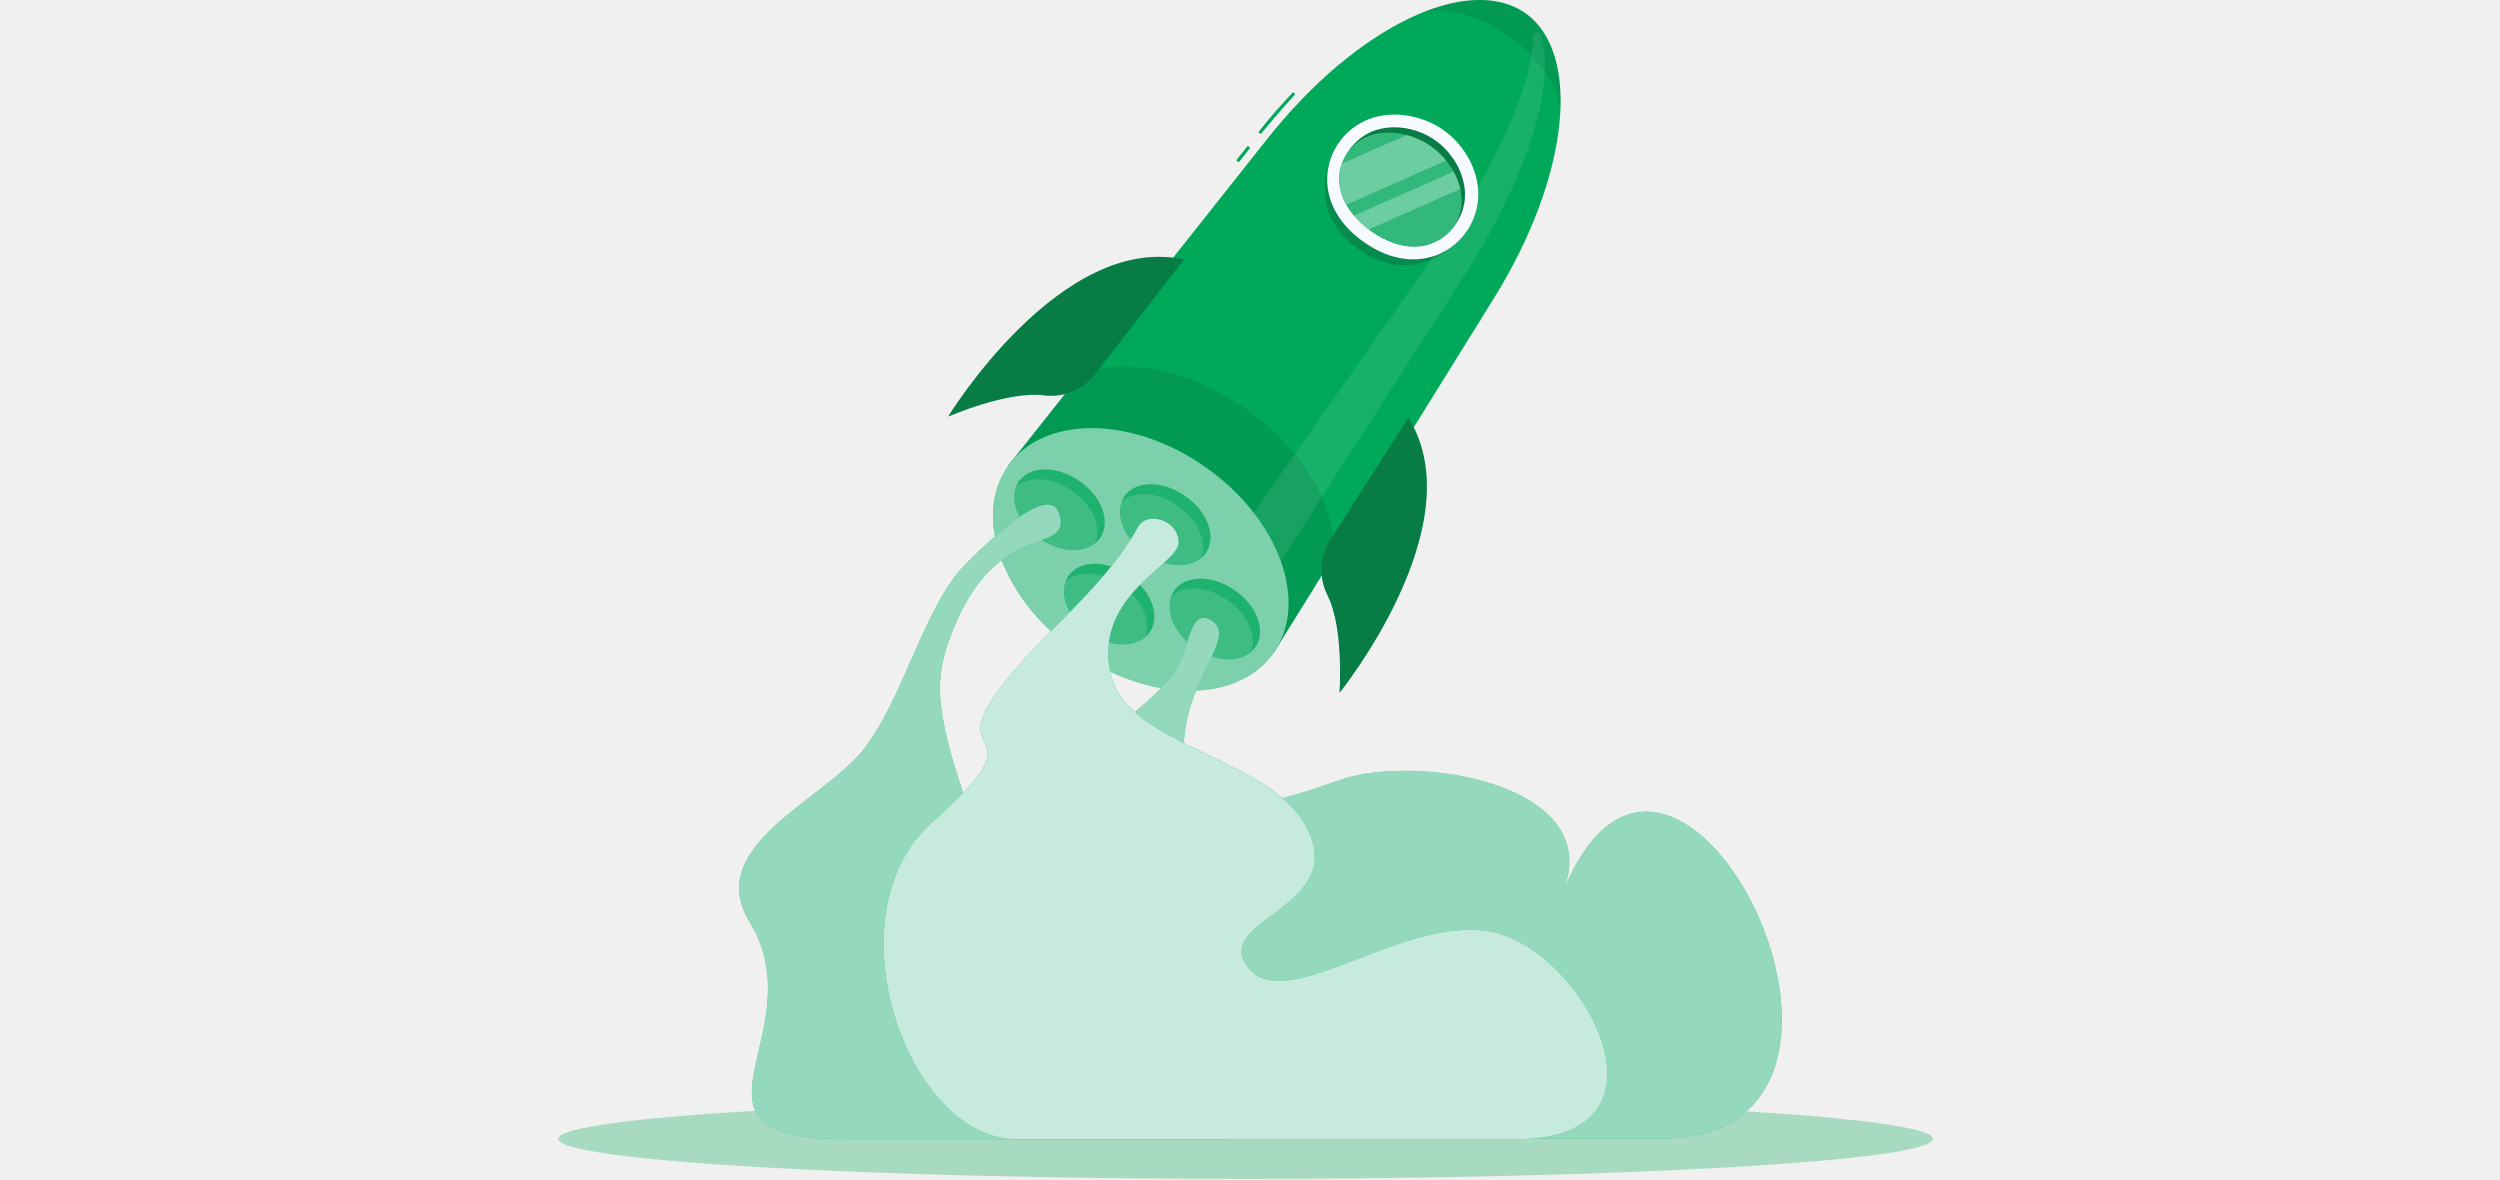
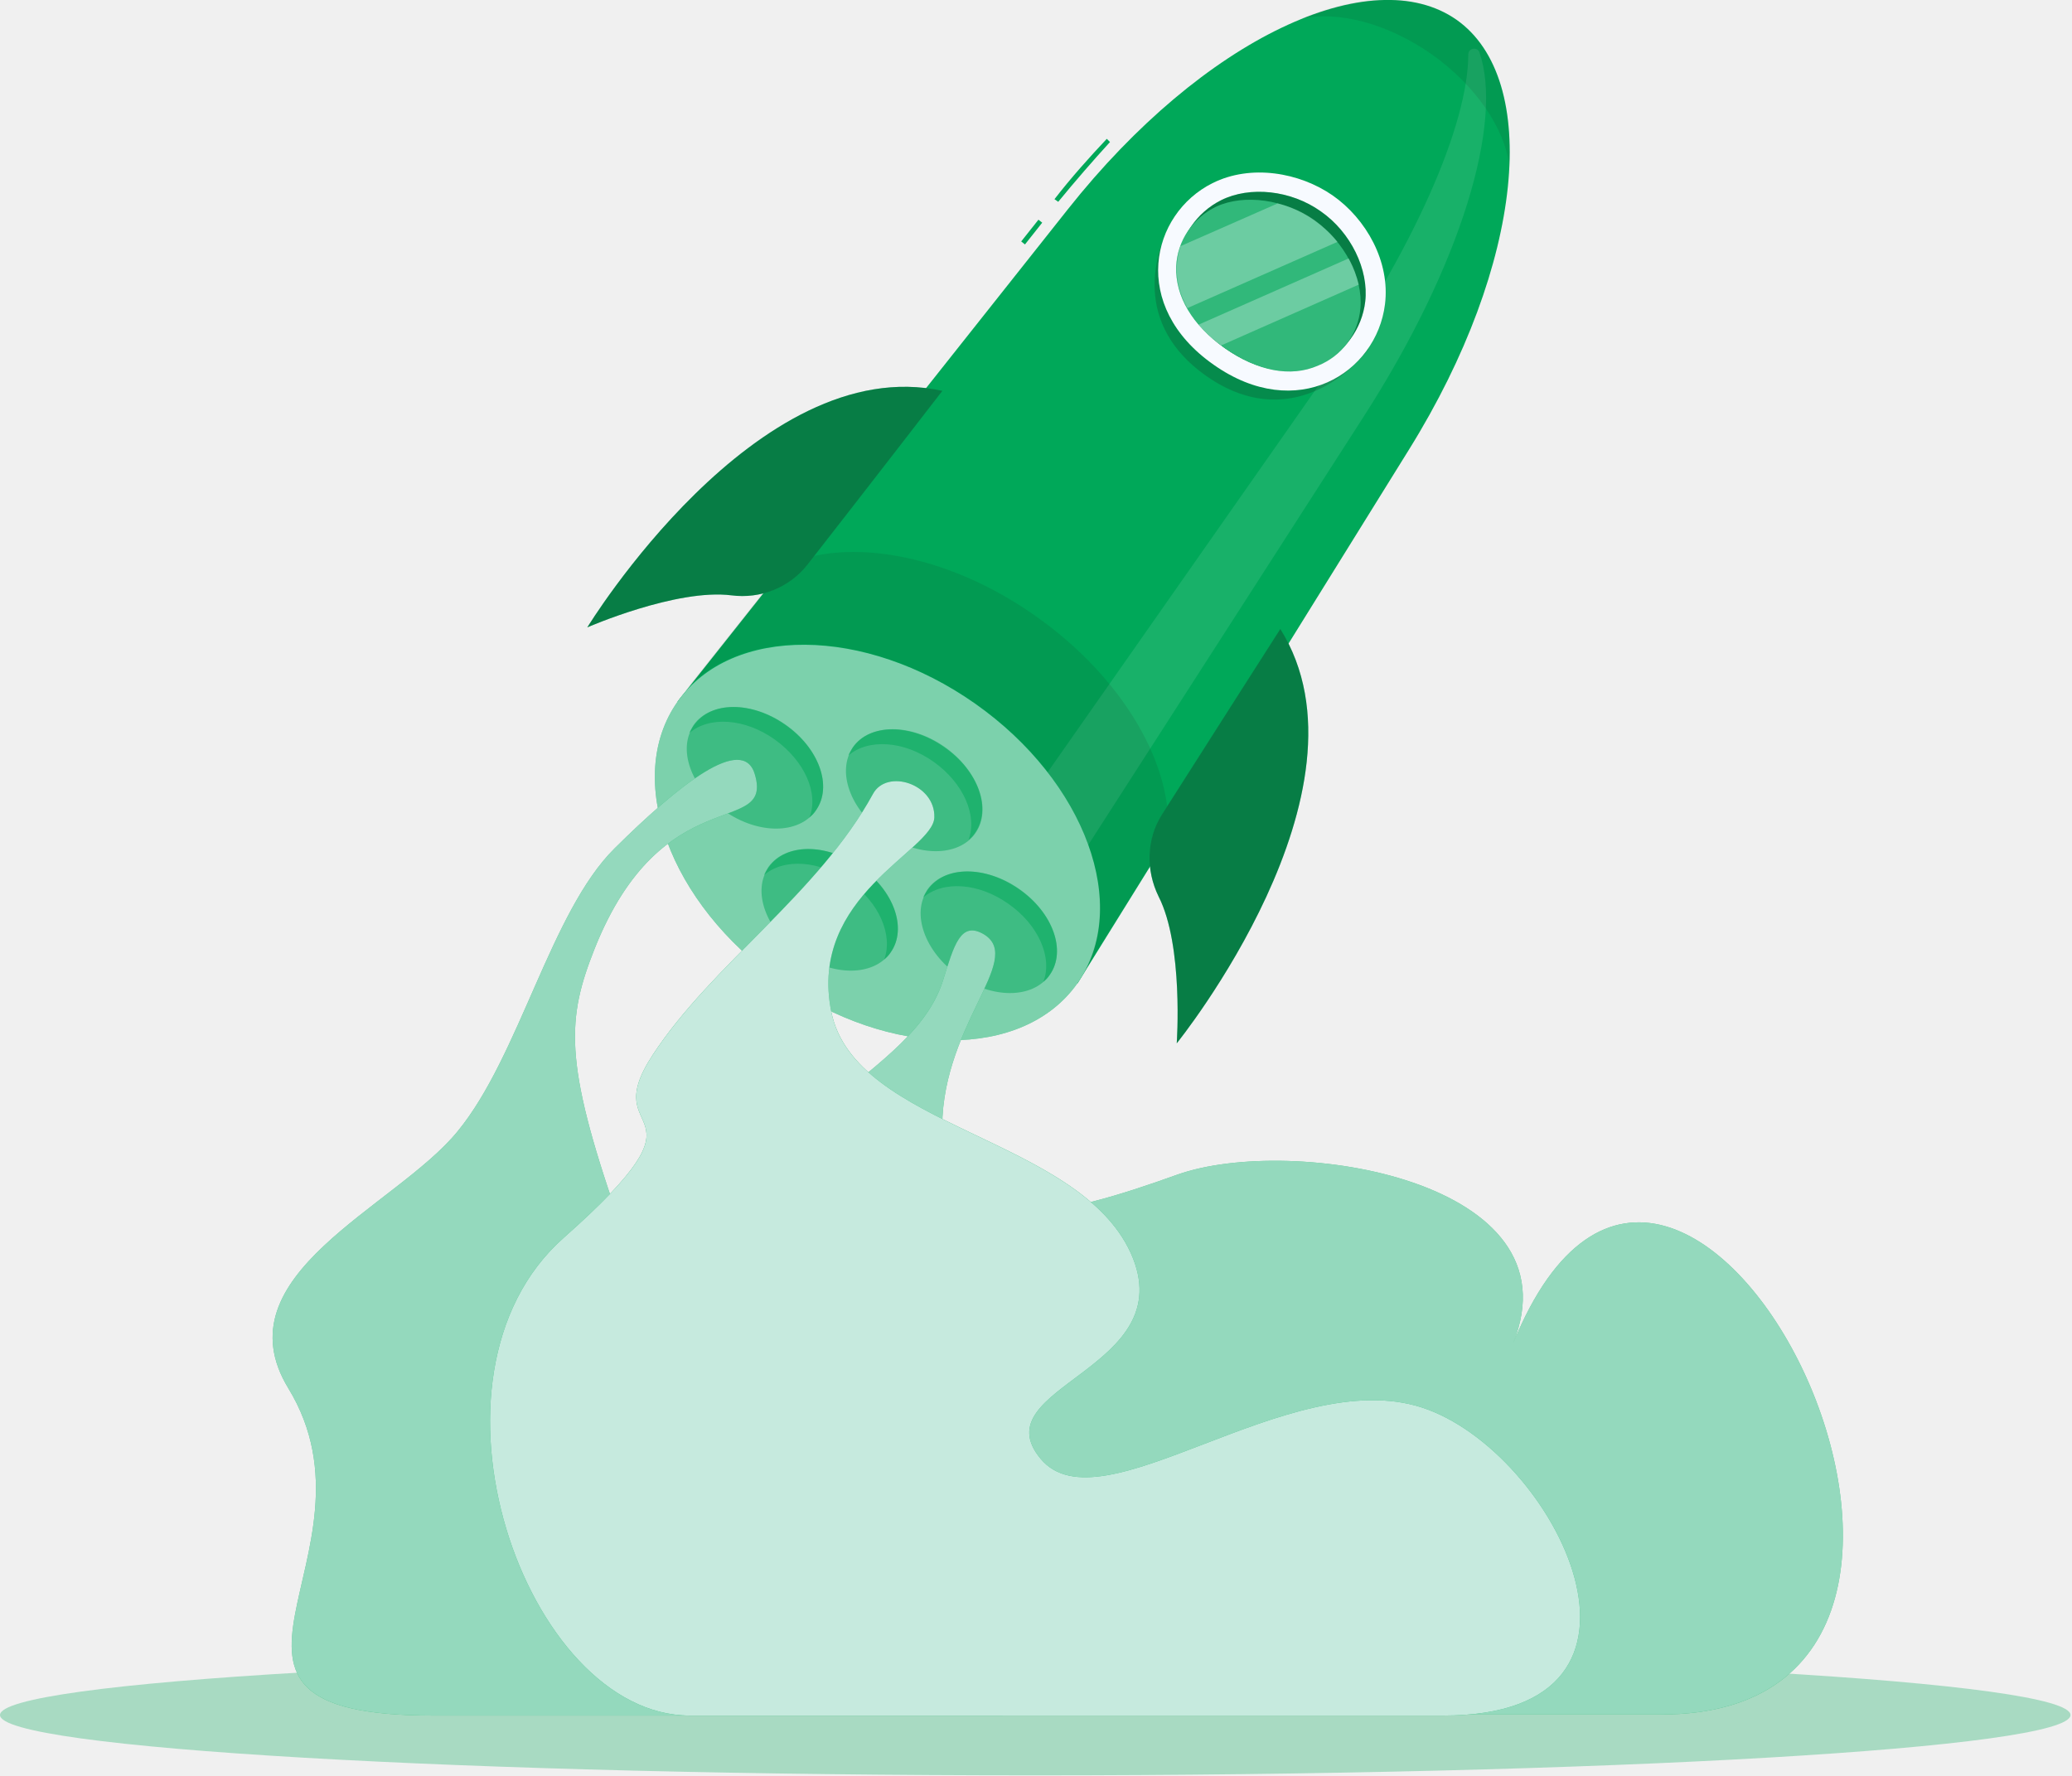
- <svg xmlns="http://www.w3.org/2000/svg" width="318" height="150" viewBox="0 0 318 150" fill="none">
-   <g clip-path="url(#clip0_68_4515)">
-     <path d="M158.437 149.955C206.727 149.955 245.874 147.673 245.874 144.859C245.874 142.044 206.727 139.762 158.437 139.762C110.147 139.762 71 142.044 71 144.859C71 147.673 110.147 149.955 158.437 149.955Z" fill="#00A859" fill-opacity="0.3" />
-     <path d="M160.376 17.047L160.061 16.822C161.458 15.018 162.992 13.304 164.48 11.726L164.75 11.996C163.307 13.575 161.819 15.289 160.376 17.047Z" fill="#00A859" />
-     <path d="M158.707 18.557L157.25 20.394L157.568 20.647L159.025 18.809L158.707 18.557Z" fill="#00A859" />
-     <path d="M190.003 37.974C199.788 22.234 201.141 6.675 194.016 1.669C186.846 -3.337 172.687 3.157 161.188 17.679L128.224 59.26L162 83.073L190.003 37.974Z" fill="#00A859" />
-     <path opacity="0.1" d="M186.125 35.268L157.445 79.871L153.928 73.151L182.427 32.471C190.499 20.971 195.008 10.463 195.008 4.6C195.008 4.059 195.775 3.924 195.955 4.42C197.985 10.283 194.467 22.324 186.125 35.268Z" fill="#F7FAFF" />
-     <path d="M161.995 83.057C166.556 76.581 162.692 66.006 153.366 59.438C144.041 52.869 132.784 52.794 128.224 59.27C123.663 65.746 127.527 76.32 136.853 82.889C146.178 89.458 157.435 89.533 161.995 83.057Z" fill="#00A859" />
-     <path opacity="0.5" d="M161.995 83.057C166.556 76.581 162.692 66.006 153.366 59.438C144.041 52.869 132.784 52.794 128.224 59.27C123.663 65.746 127.527 76.32 136.853 82.889C146.178 89.458 157.435 89.533 161.995 83.057Z" fill="#F7FAFF" />
-     <path opacity="0.1" d="M158.482 52.044C151.087 46.813 142.654 45.325 137.288 47.76L128.901 58.313C133.861 52.766 144.458 53.172 153.342 59.396C162.225 65.619 166.148 75.496 162.586 82.035L169.62 70.761C170.207 64.853 165.968 57.321 158.482 52.044Z" fill="#191919" />
-     <path opacity="0.2" d="M170.342 18.085C168.268 21.332 166.734 27.42 172.867 31.75C178.955 36.034 184.186 32.562 186.576 29.495L170.342 18.085Z" fill="#191919" />
-     <path d="M187.974 25.707C187.252 31.524 180.533 35.764 173.499 30.803C166.419 25.842 168.177 18.085 173.408 15.469C176.655 13.845 180.759 14.567 183.555 16.506C186.395 18.491 188.425 22.099 187.974 25.707Z" fill="#F7FAFF" />
-     <path d="M174.446 29.405C171.695 27.465 170.297 24.94 170.477 22.324C170.658 20.024 172.056 17.95 174.13 16.912C176.565 15.694 180.037 16.055 182.562 17.859C185.088 19.618 186.621 22.775 186.305 25.481C186.035 27.781 184.547 29.811 182.472 30.758C180.082 31.84 177.196 31.344 174.446 29.405Z" fill="#00A859" />
-     <path opacity="0.3" d="M174.446 29.405C171.695 27.465 170.297 24.94 170.477 22.324C170.658 20.024 172.056 17.95 174.13 16.912C176.565 15.694 180.037 16.055 182.562 17.859C185.088 19.618 186.621 22.775 186.305 25.481C186.035 27.781 184.547 29.811 182.472 30.758C180.082 31.84 177.196 31.344 174.446 29.405Z" fill="#191919" />
-     <path d="M174.446 29.405C171.695 27.465 170.252 25.03 170.342 22.505C170.432 20.34 171.74 18.401 173.724 17.453C176.069 16.371 179.496 16.822 182.021 18.626C184.547 20.385 186.125 23.452 185.899 26.022C185.719 28.232 184.321 30.081 182.292 30.893C179.992 31.885 177.196 31.344 174.446 29.405Z" fill="#00A859" />
-     <path opacity="0.2" d="M174.446 29.405C171.695 27.465 170.252 25.03 170.342 22.505C170.432 20.34 171.74 18.401 173.724 17.453C176.069 16.371 179.496 16.822 182.021 18.626C184.547 20.385 186.125 23.452 185.899 26.022C185.719 28.232 184.321 30.081 182.292 30.893C179.992 31.885 177.196 31.344 174.446 29.405Z" fill="#F7FAFF" />
-     <path opacity="0.3" d="M183.96 20.43L171.289 26.022C170.658 24.895 170.342 23.722 170.387 22.505C170.432 21.918 170.522 21.332 170.703 20.791L178.91 17.183C180.037 17.453 181.119 17.95 182.066 18.626C182.788 19.167 183.419 19.753 183.96 20.43Z" fill="#F7FAFF" />
-     <path opacity="0.3" d="M185.764 24.038L174.13 29.179C173.408 28.638 172.732 28.052 172.236 27.42L184.907 21.828C185.313 22.55 185.584 23.316 185.764 24.038Z" fill="#F7FAFF" />
-     <path opacity="0.1" d="M198.481 13.981C198.075 10.869 195.685 7.261 191.942 4.6C188.154 1.939 183.96 0.902 180.894 1.578C186.08 -0.541 190.77 -0.631 194.016 1.669C197.218 3.969 198.706 8.388 198.481 13.981Z" fill="#191919" />
-     <path opacity="0.5" d="M153.378 70.379C154.797 68.363 153.637 65.101 150.787 63.093C147.936 61.085 144.474 61.092 143.055 63.108C141.635 65.124 142.795 68.386 145.646 70.394C148.496 72.402 151.958 72.395 153.378 70.379Z" fill="#00A859" />
-     <path opacity="0.5" d="M139.904 68.461C138.461 70.49 135.033 70.49 132.193 68.506C129.352 66.521 128.179 63.229 129.622 61.245C131.065 59.215 134.492 59.215 137.333 61.2C140.174 63.184 141.347 66.431 139.904 68.461Z" fill="#00A859" />
-     <path opacity="0.5" d="M159.655 82.351C158.212 84.381 154.785 84.381 151.944 82.396C149.103 80.412 147.93 77.12 149.373 75.135C150.816 73.106 154.243 73.106 157.084 75.09C159.925 77.075 161.098 80.322 159.655 82.351Z" fill="#00A859" />
-     <path opacity="0.5" d="M146.217 80.457C144.774 82.487 141.347 82.487 138.506 80.502C135.665 78.518 134.492 75.225 135.935 73.241C137.378 71.212 140.805 71.212 143.646 73.196C146.487 75.18 147.66 78.427 146.217 80.457Z" fill="#00A859" />
-     <path opacity="0.5" d="M153.342 70.355C153.206 70.58 153.026 70.761 152.8 70.941C153.567 68.912 152.395 66.16 149.869 64.357C147.344 62.553 144.323 62.372 142.654 63.815C142.744 63.59 142.88 63.364 143.015 63.139C144.413 61.109 147.885 61.109 150.726 63.094C153.612 65.078 154.785 68.325 153.342 70.355Z" fill="#00A859" />
-     <path opacity="0.5" d="M139.904 68.461C139.768 68.686 139.588 68.867 139.362 69.047C140.174 67.017 138.957 64.266 136.431 62.462C133.906 60.658 130.885 60.478 129.216 61.921C129.306 61.696 129.442 61.47 129.577 61.245C131.02 59.215 134.447 59.215 137.288 61.2C140.174 63.184 141.347 66.431 139.904 68.461Z" fill="#00A859" />
-     <path opacity="0.5" d="M159.655 82.351C159.519 82.577 159.339 82.757 159.114 82.938C159.925 80.908 158.708 78.112 156.182 76.353C153.657 74.549 150.636 74.369 148.967 75.812C149.058 75.586 149.193 75.361 149.328 75.135C150.771 73.106 154.198 73.106 157.039 75.09C159.925 77.075 161.098 80.322 159.655 82.351Z" fill="#00A859" />
-     <path opacity="0.5" d="M146.217 80.457C146.081 80.683 145.901 80.863 145.676 81.043C146.442 79.014 145.27 76.218 142.744 74.459C140.219 72.655 137.198 72.474 135.529 73.918C135.62 73.692 135.755 73.467 135.89 73.241C137.333 71.212 140.76 71.212 143.601 73.196C146.487 75.18 147.66 78.427 146.217 80.457Z" fill="#00A859" />
-     <path d="M150.591 33.013C150.591 33.013 144.503 40.905 139.182 47.715C137.649 49.654 135.214 50.601 132.779 50.286C128.134 49.699 120.603 52.992 120.603 52.992C120.603 52.992 134.898 29.585 150.591 33.013Z" fill="#00A859" />
-     <path opacity="0.3" d="M150.591 33.013C150.591 33.013 144.503 40.905 139.182 47.715C137.649 49.654 135.214 50.601 132.779 50.286C128.134 49.699 120.603 52.992 120.603 52.992C120.603 52.992 134.898 29.585 150.591 33.013Z" fill="#191919" />
-     <path d="M179.135 53.127C179.135 53.127 173.769 61.515 169.124 68.821C167.817 70.896 167.772 73.512 168.854 75.722C170.973 79.871 170.387 88.124 170.387 88.124C170.387 88.124 187.658 66.747 179.135 53.127Z" fill="#00A859" />
-     <path opacity="0.3" d="M179.135 53.127C179.135 53.127 173.769 61.515 169.124 68.821C167.817 70.896 167.772 73.512 168.854 75.722C170.973 79.871 170.387 88.124 170.387 88.124C170.387 88.124 187.658 66.747 179.135 53.127Z" fill="#191919" />
-     <path d="M198.796 113.47C204.388 99.669 180.082 95.791 170.432 99.218C160.782 102.691 150.952 105.262 150.591 96.016C150.185 86.816 157.626 81.088 154.108 78.924C152.124 77.751 151.583 79.826 150.636 82.847C147.66 92.138 130.84 94.393 138.596 107.877C146.307 121.362 142.203 118.431 129.216 123.842C116.184 129.254 122.903 144.814 135.484 144.814C148.066 144.814 187.793 144.814 211.287 144.814C245.965 144.859 213.091 78.382 198.796 113.47Z" fill="#00A859" />
-     <path opacity="0.6" d="M198.796 113.47C204.388 99.669 180.082 95.791 170.432 99.218C160.782 102.691 150.952 105.262 150.591 96.016C150.185 86.816 157.626 81.088 154.108 78.924C152.124 77.751 151.583 79.826 150.636 82.847C147.66 92.138 130.84 94.393 138.596 107.877C146.307 121.362 142.203 118.431 129.216 123.842C116.184 129.254 122.903 144.814 135.484 144.814C148.066 144.814 187.793 144.814 211.287 144.814C245.965 144.859 213.091 78.382 198.796 113.47Z" fill="#F7FAFF" />
-     <path d="M134.763 65.439C133.771 61.921 128.269 66.341 122.903 71.663C117.492 77.029 114.876 89.206 109.646 95.565C104.415 101.969 89.534 107.697 95.351 117.258C103.964 131.374 84.167 144.904 107.571 144.904C130.975 144.904 146.803 144.904 155.596 144.904C164.39 144.904 173.904 134.17 160.241 126.864C146.577 119.558 126.105 136.606 120.558 120.325C117.808 112.252 127.773 115.95 123.174 102.781C118.574 89.567 118.89 86.004 121.235 80.096C126.962 65.755 136.296 70.761 134.763 65.439Z" fill="#00A859" />
-     <path opacity="0.6" d="M134.763 65.439C133.771 61.921 128.269 66.341 122.903 71.663C117.492 77.029 114.876 89.206 109.646 95.565C104.415 101.969 89.534 107.697 95.351 117.258C103.964 131.374 84.167 144.904 107.571 144.904C130.975 144.904 146.803 144.904 155.596 144.904C164.39 144.904 173.904 134.17 160.241 126.864C146.577 119.558 126.105 136.606 120.558 120.325C117.808 112.252 127.773 115.95 123.174 102.781C118.574 89.567 118.89 86.004 121.235 80.096C126.962 65.755 136.296 70.761 134.763 65.439Z" fill="#F7FAFF" />
-     <path d="M144.729 67.062C145.901 64.898 150.005 66.206 149.914 69.047C149.824 71.888 139.227 75.631 141.211 85.463C143.195 95.295 162.045 96.016 166.509 105.848C170.928 115.679 153.793 117.078 158.888 123.211C163.984 129.345 179.812 115.229 191.085 118.882C202.359 122.535 213.587 144.904 192.934 144.904C172.281 144.904 143.105 144.904 129.261 144.904C115.418 144.904 105.317 116.311 118.619 104.54C131.922 92.769 121.19 96.603 126.15 89.071C131.11 81.494 140.174 75.406 144.729 67.062Z" fill="#00A859" />
-     <path opacity="0.8" d="M144.729 67.062C145.901 64.898 150.005 66.206 149.914 69.047C149.824 71.888 139.227 75.631 141.211 85.463C143.195 95.295 162.045 96.016 166.509 105.848C170.928 115.679 153.793 117.078 158.888 123.211C163.984 129.345 179.812 115.229 191.085 118.882C202.359 122.535 213.587 144.904 192.934 144.904C172.281 144.904 143.105 144.904 129.261 144.904C115.418 144.904 105.317 116.311 118.619 104.54C131.922 92.769 121.19 96.603 126.15 89.071C131.11 81.494 140.174 75.406 144.729 67.062Z" fill="#F7FAFF" />
-   </g>
-   <defs>
-     <clipPath id="clip0_68_4515">
-       <rect width="174.874" height="150" fill="white" transform="translate(71)" />
-     </clipPath>
-   </defs>
+ <svg xmlns="http://www.w3.org/2000/svg" width="175" height="150" viewBox="0 0 175 150" fill="none">
+   <path d="M87.437 149.955C135.727 149.955 174.874 147.673 174.874 144.859C174.874 142.044 135.727 139.762 87.437 139.762C39.147 139.762 0 142.044 0 144.859C0 147.673 39.147 149.955 87.437 149.955Z" fill="#00A859" fill-opacity="0.3" />
+   <path d="M89.376 17.047L89.061 16.822C90.459 15.018 91.992 13.304 93.48 11.726L93.75 11.996C92.307 13.575 90.819 15.289 89.376 17.047Z" fill="#00A859" />
+   <path d="M87.707 18.557L86.25 20.394L86.568 20.647L88.025 18.809L87.707 18.557Z" fill="#00A859" />
+   <path d="M119.003 37.974C128.788 22.234 130.141 6.675 123.016 1.669C115.846 -3.337 101.687 3.157 90.188 17.679L57.224 59.26L91 83.073L119.003 37.974Z" fill="#00A859" />
+   <path opacity="0.1" d="M115.125 35.268L86.445 79.871L82.928 73.151L111.427 32.471C119.499 20.971 124.008 10.463 124.008 4.6C124.008 4.059 124.775 3.924 124.955 4.42C126.985 10.283 123.467 22.324 115.125 35.268Z" fill="#F7FAFF" />
+   <path d="M90.995 83.057C95.556 76.581 91.692 66.006 82.366 59.438C73.041 52.869 61.784 52.794 57.224 59.27C52.663 65.746 56.527 76.32 65.853 82.889C75.178 89.458 86.435 89.533 90.995 83.057Z" fill="#00A859" />
+   <path opacity="0.5" d="M90.995 83.057C95.556 76.581 91.692 66.006 82.366 59.438C73.041 52.869 61.784 52.794 57.224 59.27C52.663 65.746 56.527 76.32 65.853 82.889C75.178 89.458 86.435 89.533 90.995 83.057Z" fill="#F7FAFF" />
+   <path opacity="0.1" d="M87.482 52.044C80.087 46.813 71.654 45.325 66.288 47.76L57.901 58.313C62.861 52.766 73.458 53.172 82.342 59.396C91.225 65.619 95.148 75.496 91.586 82.035L98.621 70.761C99.207 64.853 94.968 57.321 87.482 52.044Z" fill="#191919" />
+   <path opacity="0.2" d="M99.342 18.085C97.268 21.332 95.734 27.42 101.867 31.75C107.955 36.034 113.186 32.562 115.576 29.495L99.342 18.085Z" fill="#191919" />
+   <path d="M116.974 25.707C116.252 31.524 109.533 35.764 102.499 30.803C95.419 25.842 97.177 18.085 102.408 15.469C105.655 13.845 109.759 14.567 112.555 16.506C115.395 18.491 117.425 22.099 116.974 25.707Z" fill="#F7FAFF" />
+   <path d="M103.446 29.405C100.695 27.465 99.297 24.94 99.477 22.324C99.658 20.024 101.056 17.95 103.13 16.912C105.565 15.694 109.037 16.055 111.562 17.859C114.088 19.618 115.621 22.775 115.305 25.481C115.035 27.781 113.547 29.811 111.472 30.758C109.082 31.84 106.196 31.344 103.446 29.405Z" fill="#00A859" />
+   <path opacity="0.3" d="M103.446 29.405C100.695 27.465 99.297 24.94 99.477 22.324C99.658 20.024 101.056 17.95 103.13 16.912C105.565 15.694 109.037 16.055 111.562 17.859C114.088 19.618 115.621 22.775 115.305 25.481C115.035 27.781 113.547 29.811 111.472 30.758C109.082 31.84 106.196 31.344 103.446 29.405Z" fill="#191919" />
+   <path d="M103.446 29.405C100.695 27.465 99.252 25.03 99.342 22.505C99.432 20.34 100.74 18.401 102.724 17.453C105.069 16.371 108.496 16.822 111.021 18.626C113.547 20.385 115.125 23.452 114.899 26.022C114.719 28.232 113.321 30.081 111.292 30.893C108.992 31.885 106.196 31.344 103.446 29.405Z" fill="#00A859" />
+   <path opacity="0.2" d="M103.446 29.405C100.695 27.465 99.252 25.03 99.342 22.505C99.432 20.34 100.74 18.401 102.724 17.453C105.069 16.371 108.496 16.822 111.021 18.626C113.547 20.385 115.125 23.452 114.899 26.022C114.719 28.232 113.321 30.081 111.292 30.893C108.992 31.885 106.196 31.344 103.446 29.405Z" fill="#F7FAFF" />
+   <path opacity="0.3" d="M112.96 20.43L100.289 26.022C99.658 24.895 99.342 23.722 99.387 22.505C99.432 21.918 99.522 21.332 99.703 20.791L107.91 17.183C109.037 17.453 110.119 17.95 111.066 18.626C111.788 19.167 112.419 19.753 112.96 20.43Z" fill="#F7FAFF" />
+   <path opacity="0.3" d="M114.764 24.038L103.13 29.179C102.408 28.638 101.732 28.052 101.236 27.42L113.907 21.828C114.313 22.55 114.584 23.316 114.764 24.038Z" fill="#F7FAFF" />
+   <path opacity="0.1" d="M127.481 13.981C127.075 10.869 124.685 7.261 120.942 4.6C117.154 1.939 112.96 0.902 109.894 1.578C115.08 -0.541 119.77 -0.631 123.016 1.669C126.218 3.969 127.706 8.388 127.481 13.981Z" fill="#191919" />
+   <path opacity="0.5" d="M82.378 70.379C83.797 68.363 82.637 65.101 79.787 63.093C76.936 61.085 73.474 61.092 72.055 63.108C70.635 65.124 71.795 68.386 74.646 70.394C77.496 72.402 80.958 72.395 82.378 70.379Z" fill="#00A859" />
+   <path opacity="0.5" d="M68.904 68.461C67.461 70.49 64.033 70.49 61.193 68.506C58.352 66.521 57.179 63.229 58.622 61.245C60.065 59.215 63.492 59.215 66.333 61.2C69.174 63.184 70.347 66.431 68.904 68.461Z" fill="#00A859" />
+   <path opacity="0.5" d="M88.655 82.351C87.212 84.381 83.785 84.381 80.944 82.396C78.103 80.412 76.93 77.12 78.373 75.135C79.816 73.106 83.243 73.106 86.084 75.09C88.925 77.075 90.098 80.322 88.655 82.351Z" fill="#00A859" />
+   <path opacity="0.5" d="M75.217 80.457C73.774 82.487 70.347 82.487 67.506 80.502C64.665 78.518 63.492 75.225 64.935 73.241C66.378 71.212 69.805 71.212 72.646 73.196C75.487 75.18 76.66 78.427 75.217 80.457Z" fill="#00A859" />
+   <path opacity="0.5" d="M82.342 70.355C82.206 70.58 82.026 70.761 81.8 70.941C82.567 68.912 81.395 66.16 78.869 64.357C76.344 62.553 73.323 62.372 71.654 63.815C71.745 63.59 71.88 63.364 72.015 63.139C73.413 61.109 76.885 61.109 79.726 63.094C82.612 65.078 83.785 68.325 82.342 70.355Z" fill="#00A859" />
+   <path opacity="0.5" d="M68.904 68.461C68.768 68.686 68.588 68.867 68.362 69.047C69.174 67.017 67.957 64.266 65.431 62.462C62.906 60.658 59.885 60.478 58.216 61.921C58.306 61.696 58.442 61.47 58.577 61.245C60.02 59.215 63.447 59.215 66.288 61.2C69.174 63.184 70.347 66.431 68.904 68.461Z" fill="#00A859" />
+   <path opacity="0.5" d="M88.655 82.351C88.519 82.577 88.339 82.757 88.114 82.938C88.925 80.908 87.708 78.112 85.183 76.353C82.657 74.549 79.636 74.369 77.968 75.812C78.058 75.586 78.193 75.361 78.328 75.135C79.771 73.106 83.198 73.106 86.039 75.09C88.925 77.075 90.098 80.322 88.655 82.351Z" fill="#00A859" />
+   <path opacity="0.5" d="M75.217 80.457C75.081 80.683 74.901 80.863 74.676 81.043C75.442 79.014 74.27 76.218 71.745 74.459C69.219 72.655 66.198 72.474 64.529 73.918C64.62 73.692 64.755 73.467 64.89 73.241C66.333 71.212 69.76 71.212 72.601 73.196C75.487 75.18 76.66 78.427 75.217 80.457Z" fill="#00A859" />
+   <path d="M79.591 33.013C79.591 33.013 73.503 40.905 68.182 47.715C66.649 49.654 64.214 50.601 61.779 50.286C57.134 49.699 49.603 52.992 49.603 52.992C49.603 52.992 63.898 29.585 79.591 33.013Z" fill="#00A859" />
+   <path opacity="0.3" d="M79.591 33.013C79.591 33.013 73.503 40.905 68.182 47.715C66.649 49.654 64.214 50.601 61.779 50.286C57.134 49.699 49.603 52.992 49.603 52.992C49.603 52.992 63.898 29.585 79.591 33.013Z" fill="#191919" />
+   <path d="M108.135 53.127C108.135 53.127 102.769 61.515 98.124 68.821C96.817 70.896 96.772 73.512 97.854 75.722C99.973 79.871 99.387 88.124 99.387 88.124C99.387 88.124 116.658 66.747 108.135 53.127Z" fill="#00A859" />
+   <path opacity="0.3" d="M108.135 53.127C108.135 53.127 102.769 61.515 98.124 68.821C96.817 70.896 96.772 73.512 97.854 75.722C99.973 79.871 99.387 88.124 99.387 88.124C99.387 88.124 116.658 66.747 108.135 53.127Z" fill="#191919" />
+   <path d="M127.796 113.47C133.388 99.669 109.082 95.791 99.432 99.218C89.782 102.691 79.952 105.262 79.591 96.016C79.185 86.816 86.626 81.088 83.108 78.924C81.124 77.751 80.583 79.826 79.636 82.847C76.66 92.138 59.84 94.393 67.596 107.877C75.307 121.362 71.203 118.431 58.216 123.842C45.184 129.254 51.903 144.814 64.484 144.814C77.066 144.814 116.793 144.814 140.287 144.814C174.965 144.859 142.091 78.382 127.796 113.47Z" fill="#00A859" />
+   <path opacity="0.6" d="M127.796 113.47C133.388 99.669 109.082 95.791 99.432 99.218C89.782 102.691 79.952 105.262 79.591 96.016C79.185 86.816 86.626 81.088 83.108 78.924C81.124 77.751 80.583 79.826 79.636 82.847C76.66 92.138 59.84 94.393 67.596 107.877C75.307 121.362 71.203 118.431 58.216 123.842C45.184 129.254 51.903 144.814 64.484 144.814C77.066 144.814 116.793 144.814 140.287 144.814C174.965 144.859 142.091 78.382 127.796 113.47Z" fill="#F7FAFF" />
+   <path d="M63.763 65.439C62.771 61.921 57.269 66.341 51.903 71.663C46.492 77.029 43.876 89.206 38.645 95.565C33.415 101.969 18.534 107.697 24.351 117.258C32.964 131.374 13.167 144.904 36.571 144.904C59.975 144.904 75.803 144.904 84.596 144.904C93.39 144.904 102.904 134.17 89.241 126.864C75.578 119.558 55.105 136.606 49.558 120.325C46.807 112.252 56.773 115.95 52.174 102.781C47.574 89.567 47.89 86.004 50.235 80.096C55.962 65.755 65.296 70.761 63.763 65.439Z" fill="#00A859" />
+   <path opacity="0.6" d="M63.763 65.439C62.771 61.921 57.269 66.341 51.903 71.663C46.492 77.029 43.876 89.206 38.645 95.565C33.415 101.969 18.534 107.697 24.351 117.258C32.964 131.374 13.167 144.904 36.571 144.904C59.975 144.904 75.803 144.904 84.596 144.904C93.39 144.904 102.904 134.17 89.241 126.864C75.578 119.558 55.105 136.606 49.558 120.325C46.807 112.252 56.773 115.95 52.174 102.781C47.574 89.567 47.89 86.004 50.235 80.096C55.962 65.755 65.296 70.761 63.763 65.439Z" fill="#F7FAFF" />
+   <path d="M73.729 67.062C74.901 64.898 79.005 66.206 78.914 69.047C78.824 71.888 68.227 75.631 70.211 85.463C72.195 95.295 91.045 96.016 95.509 105.848C99.928 115.679 82.793 117.078 87.888 123.211C92.984 129.345 108.812 115.229 120.085 118.882C131.359 122.535 142.587 144.904 121.934 144.904C101.281 144.904 72.105 144.904 58.261 144.904C44.418 144.904 34.316 116.311 47.619 104.54C60.922 92.769 50.19 96.603 55.15 89.071C60.11 81.494 69.174 75.406 73.729 67.062Z" fill="#00A859" />
+   <path opacity="0.8" d="M73.729 67.062C74.901 64.898 79.005 66.206 78.914 69.047C78.824 71.888 68.227 75.631 70.211 85.463C72.195 95.295 91.045 96.016 95.509 105.848C99.928 115.679 82.793 117.078 87.888 123.211C92.984 129.345 108.812 115.229 120.085 118.882C131.359 122.535 142.587 144.904 121.934 144.904C101.281 144.904 72.105 144.904 58.261 144.904C44.418 144.904 34.316 116.311 47.619 104.54C60.922 92.769 50.19 96.603 55.15 89.071C60.11 81.494 69.174 75.406 73.729 67.062Z" fill="#F7FAFF" />
</svg>
